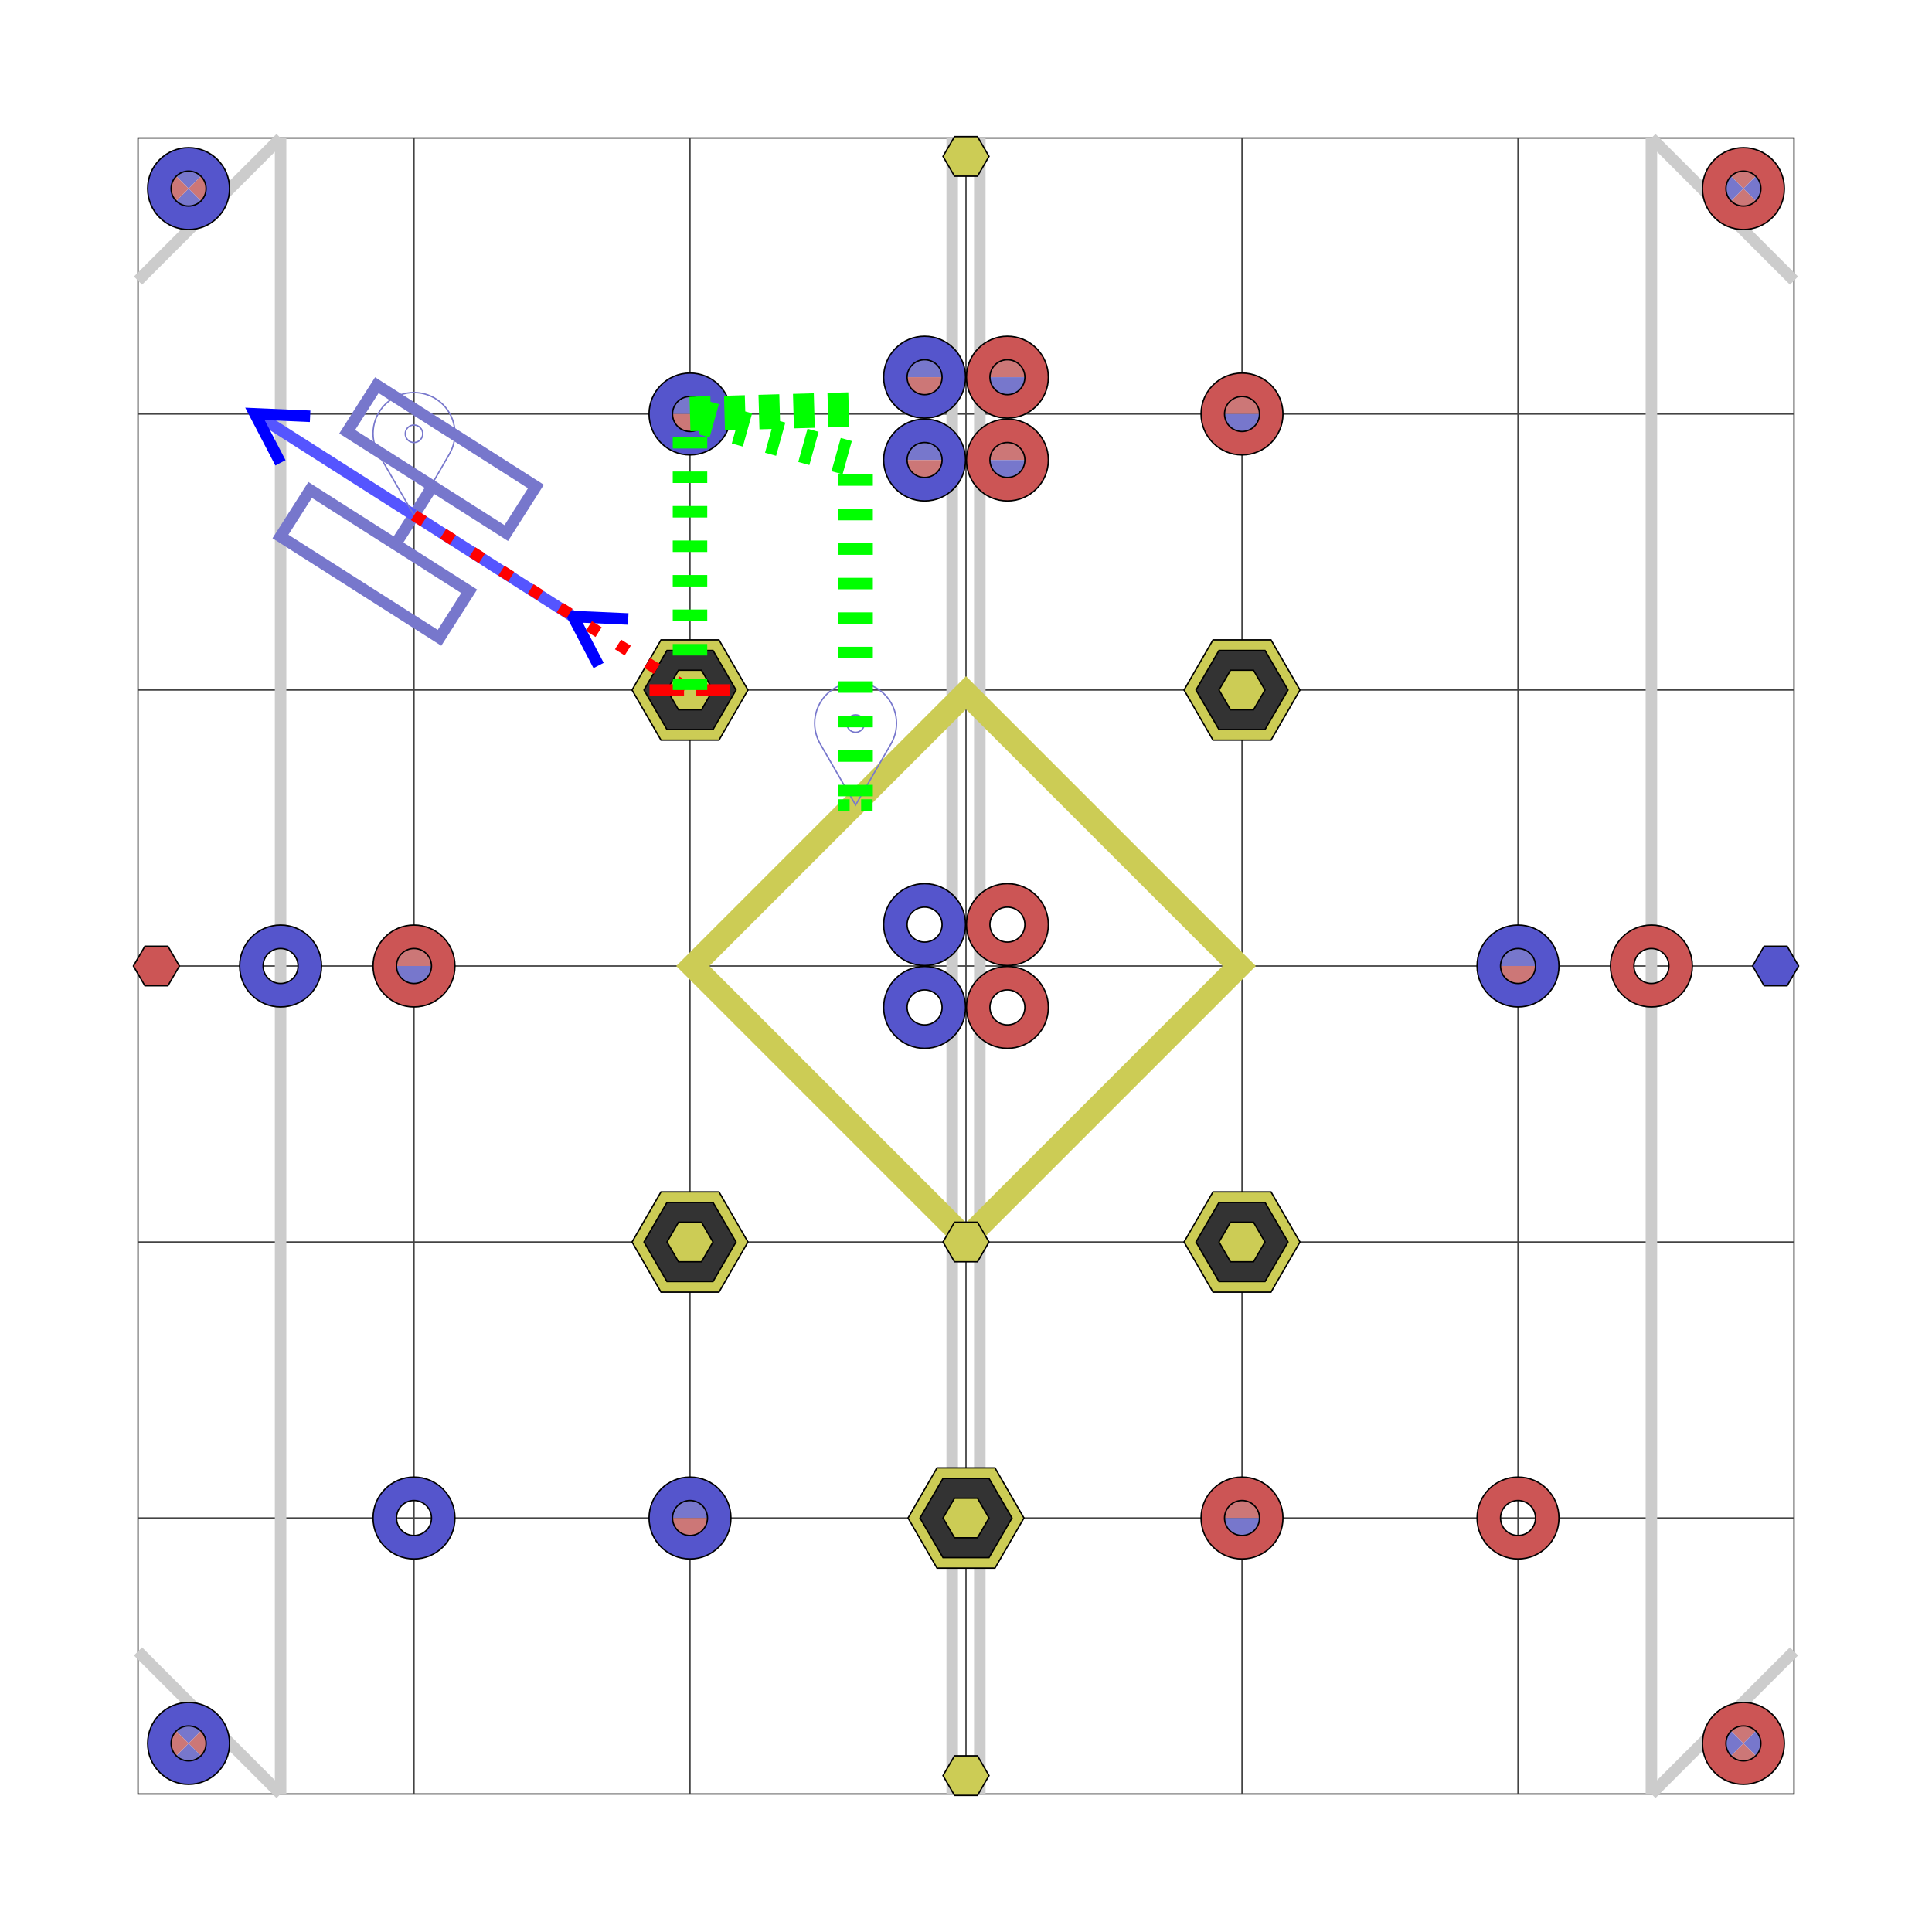
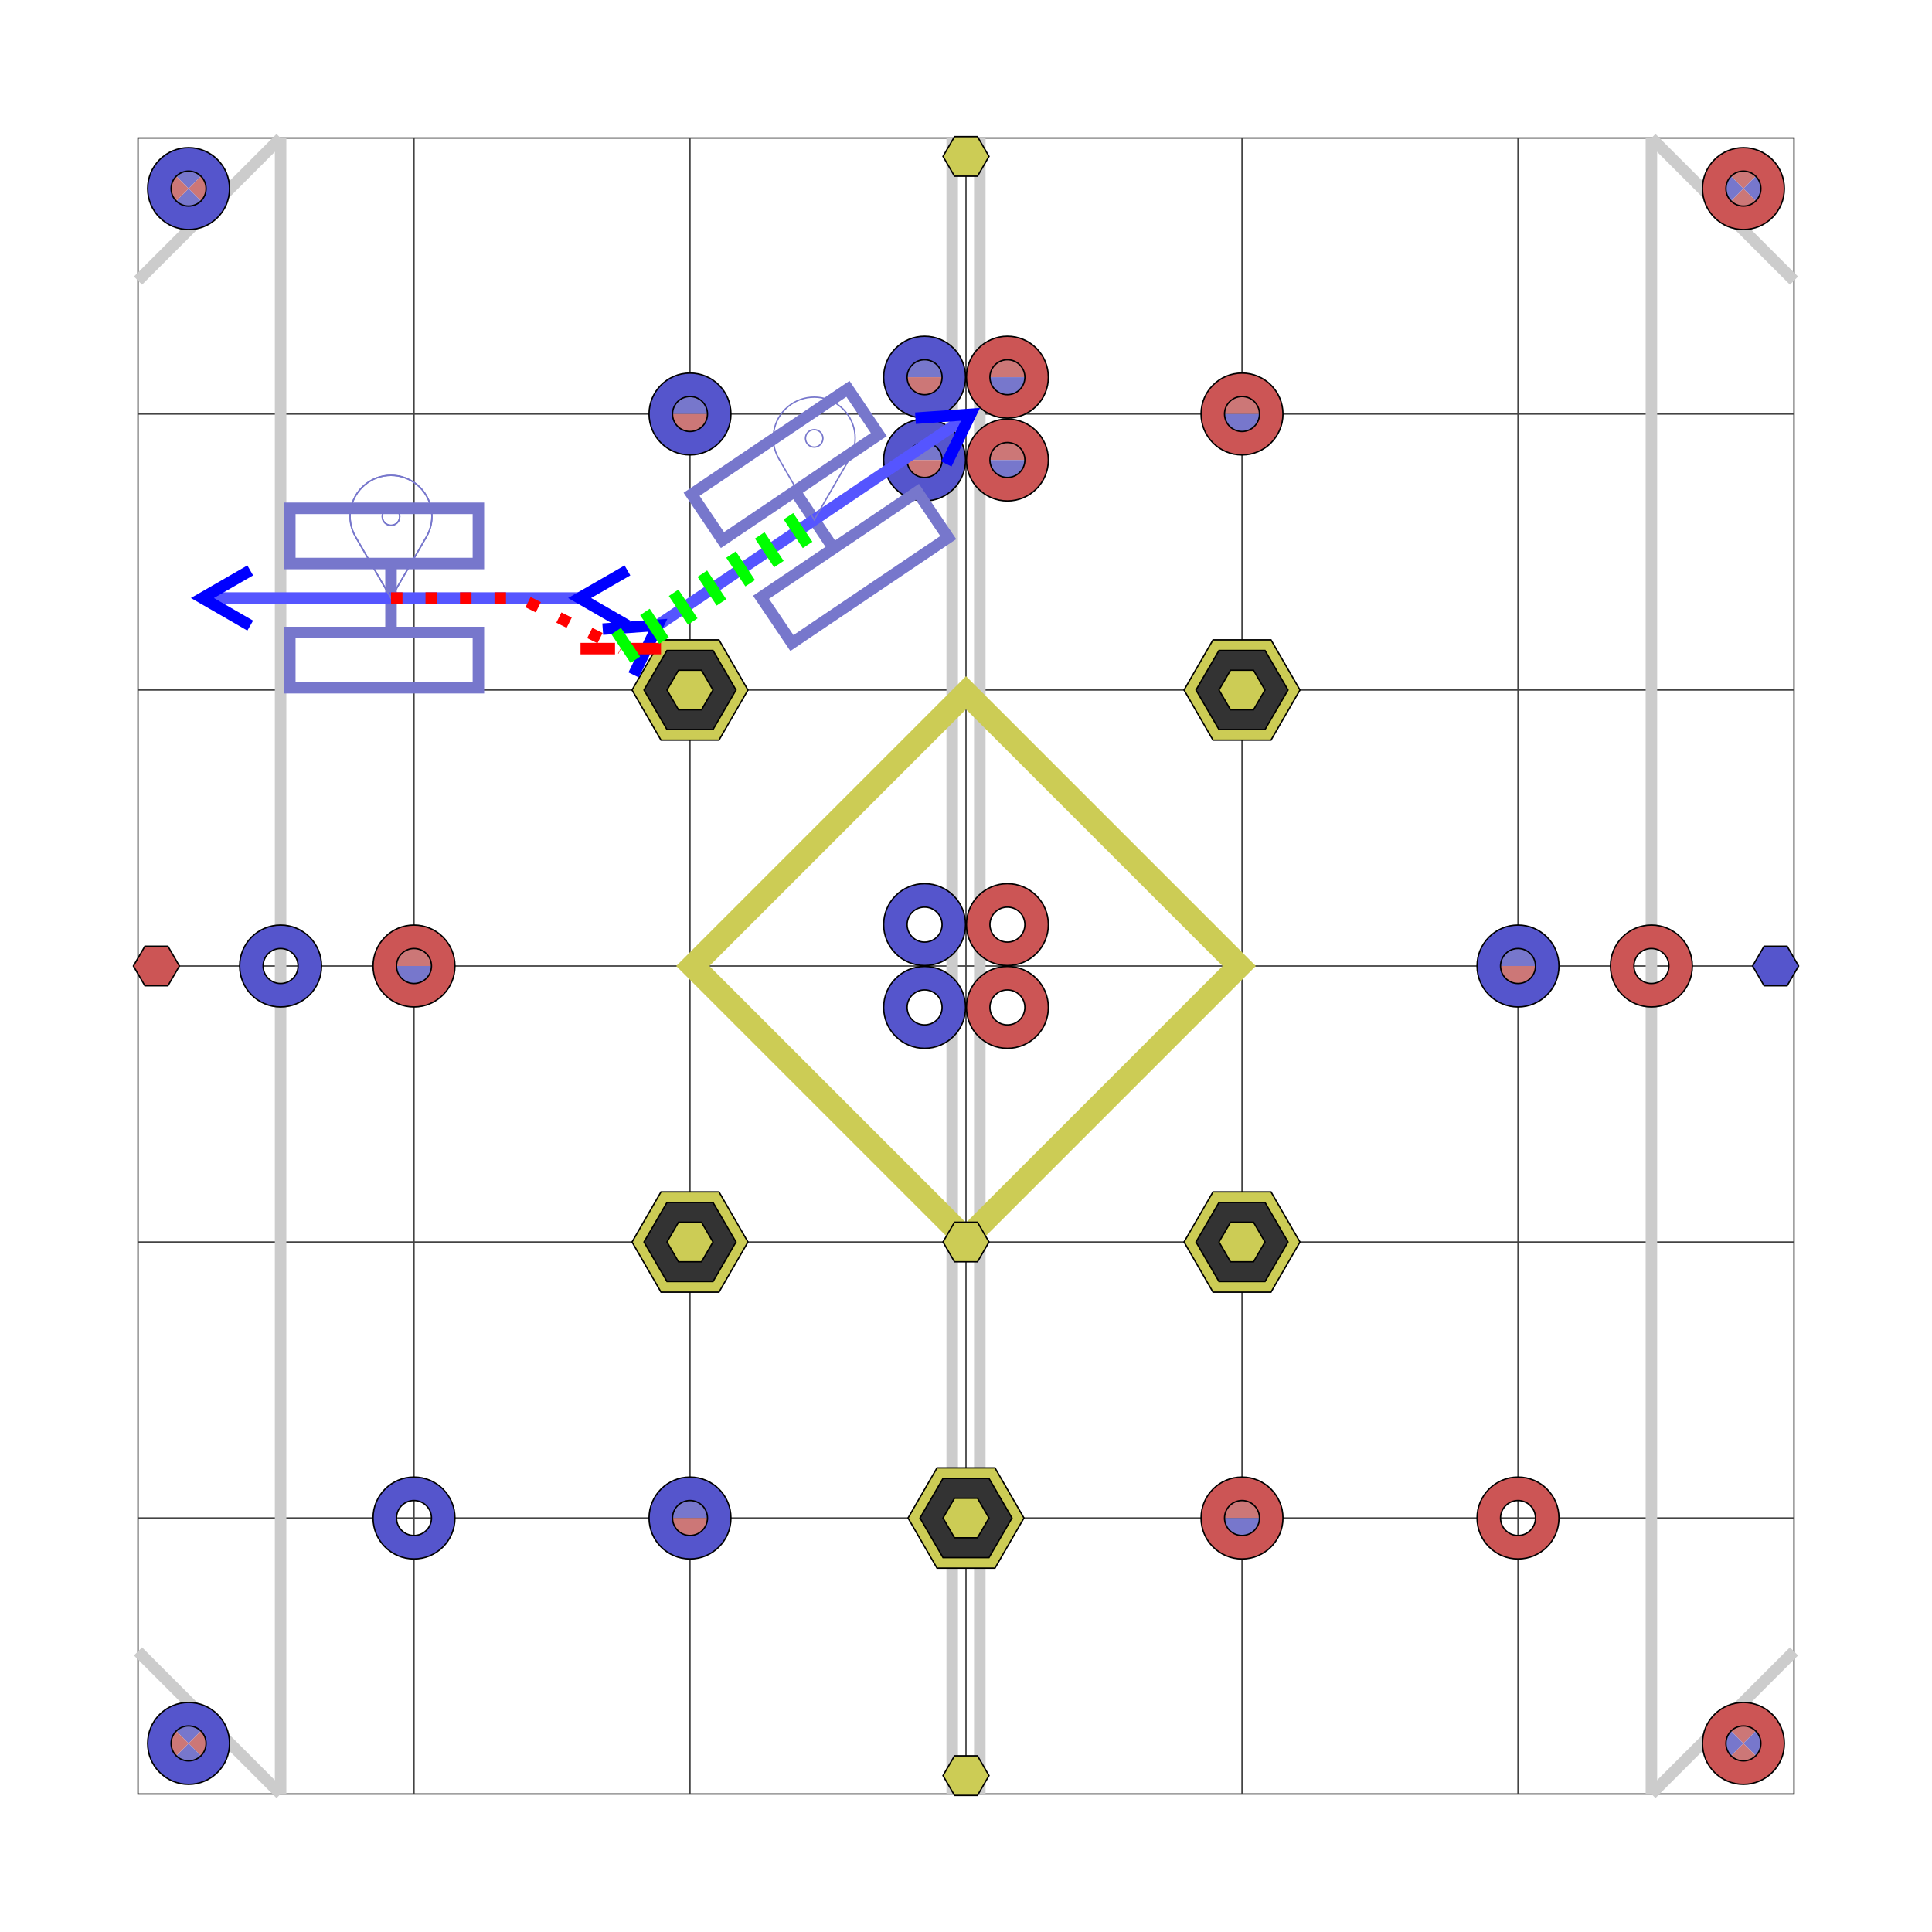
<svg xmlns="http://www.w3.org/2000/svg" version="1.1" width="600" height="600" viewBox="-2100 -2100 4200 4200">
  <g transform="scale(1, -1)">
    <rect x="-2100" y="-2100" width="4200" height="4200" fill="#ffffff" />
    <rect x="-1800" y="-1800" width="3600" height="3600" fill="none" stroke="#333333" stroke-width="3" />
    <line x1="-1800" y1="-1200" x2="1800" y2="-1200" stroke="#444444" stroke-width="3" />
    <line x1="-1800" y1="-600" x2="1800" y2="-600" stroke="#444444" stroke-width="3" />
    <line x1="-1800" y1="0" x2="1800" y2="0" stroke="#444444" stroke-width="3" />
    <line x1="-1800" y1="600" x2="1800" y2="600" stroke="#444444" stroke-width="3" />
    <line x1="-1800" y1="1200" x2="1800" y2="1200" stroke="#444444" stroke-width="3" />
    <line x1="-1200" y1="-1800" x2="-1200" y2="1800" stroke="#444444" stroke-width="3" />
    <line x1="-600" y1="-1800" x2="-600" y2="1800" stroke="#444444" stroke-width="3" />
    <line x1="0" y1="-1800" x2="0" y2="1800" stroke="#444444" stroke-width="3" />
    <line x1="600" y1="-1800" x2="600" y2="1800" stroke="#444444" stroke-width="3" />
    <line x1="1200" y1="-1800" x2="1200" y2="1800" stroke="#444444" stroke-width="3" />
    <line x1="-1490" y1="-1800" x2="-1490" y2="1800" stroke="#cccccc" stroke-width="25" />
    <line x1="-30" y1="-1800" x2="-30" y2="1800" stroke="#cccccc" stroke-width="25" />
    <line x1="30" y1="-1800" x2="30" y2="1800" stroke="#cccccc" stroke-width="25" />
    <line x1="1490" y1="-1800" x2="1490" y2="1800" stroke="#cccccc" stroke-width="25" />
    <line x1="-1800" y1="-1490" x2="-1490" y2="-1800" stroke="#cccccc" stroke-width="25" />
    <line x1="1800" y1="-1490" x2="1490" y2="-1800" stroke="#cccccc" stroke-width="25" />
    <line x1="-1800" y1="1490" x2="-1490" y2="1800" stroke="#cccccc" stroke-width="25" />
    <line x1="1800" y1="1490" x2="1490" y2="1800" stroke="#cccccc" stroke-width="25" />
    <rect x="-420" y="-420" width="840" height="840" transform="rotate(45)" stroke="#cccc55" fill="none" stroke-width="51" />
    <polygon points="-1710,0 -1735,43 -1785,43 -1810,0 -1785,-43 -1735,-43" fill="#cc5555" stroke="#000000" stroke-width="3" />
    <polygon points="1810,0 1785,43 1735,43 1710,0 1735,-43 1785,-43" fill="#5555cc" stroke="#000000" stroke-width="3" />
    <polygon points="50,1760 25,1803 -25,1803 -50,1760 -25,1717 25,1717" fill="#cccc55" stroke="#000000" stroke-width="3" />
    <polygon points="50,-600 25,-557 -25,-557 -50,-600 -25,-643 25,-643" fill="#cccc55" stroke="#000000" stroke-width="3" />
    <polygon points="50,-1760 25,-1717 -25,-1717 -50,-1760 -25,-1803 25,-1803" fill="#cccc55" stroke="#000000" stroke-width="3" />
    <polygon points="-474,600 -537,709 -663,709 -726,600 -663,491 -537,491" fill="#cccc55" stroke="#000000" stroke-width="3" />
    <polygon points="-500,600 -550,686 -650,686 -700,600 -650,514 -550,514" fill="#333333" stroke="#000000" stroke-width="3" />
    <polygon points="-550,600 -575,643 -625,643 -650,600 -625,557 -575,557" fill="#cccc55" stroke="#000000" stroke-width="3" />
    <polygon points="726,600 663,709 537,709 474,600 537,491 663,491" fill="#cccc55" stroke="#000000" stroke-width="3" />
    <polygon points="700,600 650,686 550,686 500,600 550,514 650,514" fill="#333333" stroke="#000000" stroke-width="3" />
    <polygon points="650,600 625,643 575,643 550,600 575,557 625,557" fill="#cccc55" stroke="#000000" stroke-width="3" />
    <polygon points="-474,-600 -537,-491 -663,-491 -726,-600 -663,-709 -537,-709" fill="#cccc55" stroke="#000000" stroke-width="3" />
    <polygon points="-500,-600 -550,-514 -650,-514 -700,-600 -650,-686 -550,-686" fill="#333333" stroke="#000000" stroke-width="3" />
    <polygon points="-550,-600 -575,-557 -625,-557 -650,-600 -625,-643 -575,-643" fill="#cccc55" stroke="#000000" stroke-width="3" />
    <polygon points="726,-600 663,-491 537,-491 474,-600 537,-709 663,-709" fill="#cccc55" stroke="#000000" stroke-width="3" />
    <polygon points="700,-600 650,-514 550,-514 500,-600 550,-686 650,-686" fill="#333333" stroke="#000000" stroke-width="3" />
    <polygon points="650,-600 625,-557 575,-557 550,-600 575,-643 625,-643" fill="#cccc55" stroke="#000000" stroke-width="3" />
    <polygon points="126,-1200 63,-1091 -63,-1091 -126,-1200 -63,-1309 63,-1309" fill="#cccc55" stroke="#000000" stroke-width="3" />
    <polygon points="100,-1200 50,-1114 -50,-1114 -100,-1200 -50,-1286 50,-1286" fill="#333333" stroke="#000000" stroke-width="3" />
    <polygon points="50,-1200 25,-1157 -25,-1157 -50,-1200 -25,-1243 25,-1243" fill="#cccc55" stroke="#000000" stroke-width="3" />
    <path d="M 1690,1690 l -63,63 a 89,89 0 0,0 126,0 z" fill="#cc7777" />
    <path d="M 1690,1690 l 63,63 a 89,89 0 0,0 0,-126 z" fill="#7777cc" />
    <path d="M 1690,1690 l 63,-63 a 89,89 0 0,0 -126,0 z" fill="#cc7777" />
    <path d="M 1690,1690 l -63,-63 a 89,89 0 0,0 0,126 z" fill="#7777cc" />
    <path d="M 1601,1690 a 89 89 0 0 0 178 0 a 89 89 0 0 0 -178 0 z m 51 0 a 38 38 0 0 0 76 0 a 38 38 0 0 0 -76 0 z" fill="#cc5555" stroke="#000000" stroke-width="3" fill-rule="evenodd" />
    <path d="M 1690,-1690 l -63,63 a 89,89 0 0,0 126,0 z" fill="#cc7777" />
    <path d="M 1690,-1690 l 63,63 a 89,89 0 0,0 0,-126 z" fill="#7777cc" />
    <path d="M 1690,-1690 l 63,-63 a 89,89 0 0,0 -126,0 z" fill="#cc7777" />
    <path d="M 1690,-1690 l -63,-63 a 89,89 0 0,0 0,126 z" fill="#7777cc" />
    <path d="M 1601,-1690 a 89 89 0 0 0 178 0 a 89 89 0 0 0 -178 0 z m 51 0 a 38 38 0 0 0 76 0 a 38 38 0 0 0 -76 0 z" fill="#cc5555" stroke="#000000" stroke-width="3" fill-rule="evenodd" />
    <path d="M -1690,1690 l -63,63 a 89,89 0 0,0 126,0 z" fill="#7777cc" />
    <path d="M -1690,1690 l 63,63 a 89,89 0 0,0 0,-126 z" fill="#cc7777" />
    <path d="M -1690,1690 l 63,-63 a 89,89 0 0,0 -126,0 z" fill="#7777cc" />
    <path d="M -1690,1690 l -63,-63 a 89,89 0 0,0 0,126 z" fill="#cc7777" />
    <path d="M -1779,1690 a 89 89 0 0 0 178 0 a 89 89 0 0 0 -178 0 z m 51 0 a 38 38 0 0 0 76 0 a 38 38 0 0 0 -76 0 z" fill="#5555cc" stroke="#000000" stroke-width="3" fill-rule="evenodd" />
    <path d="M -1690,-1690 l -63,63 a 89,89 0 0,0 126,0 z" fill="#7777cc" />
    <path d="M -1690,-1690 l 63,63 a 89,89 0 0,0 0,-126 z" fill="#cc7777" />
    <path d="M -1690,-1690 l 63,-63 a 89,89 0 0,0 -126,0 z" fill="#7777cc" />
    <path d="M -1690,-1690 l -63,-63 a 89,89 0 0,0 0,126 z" fill="#cc7777" />
    <path d="M -1779,-1690 a 89 89 0 0 0 178 0 a 89 89 0 0 0 -178 0 z m 51 0 a 38 38 0 0 0 76 0 a 38 38 0 0 0 -76 0 z" fill="#5555cc" stroke="#000000" stroke-width="3" fill-rule="evenodd" />
    <path d="M 1,1280 a 89,89 0 1,0 178,0" fill="#cc7777" />
    <path d="M 1,1280 a 89,89 0 1,1 178,0" fill="#7777cc" />
    <path d="M 1,1280 a 89 89 0 0 0 178 0 a 89 89 0 0 0 -178 0 z m 51 0 a 38 38 0 0 0 76 0 a 38 38 0 0 0 -76 0 z" fill="#cc5555" stroke="#000000" stroke-width="3" fill-rule="evenodd" />
    <path d="M 511,1200 a 89,89 0 1,0 178,0" fill="#cc7777" />
    <path d="M 511,1200 a 89,89 0 1,1 178,0" fill="#7777cc" />
    <path d="M 511,1200 a 89 89 0 0 0 178 0 a 89 89 0 0 0 -178 0 z m 51 0 a 38 38 0 0 0 76 0 a 38 38 0 0 0 -76 0 z" fill="#cc5555" stroke="#000000" stroke-width="3" fill-rule="evenodd" />
    <path d="M 1,1100 a 89,89 0 1,0 178,0" fill="#cc7777" />
    <path d="M 1,1100 a 89,89 0 1,1 178,0" fill="#7777cc" />
    <path d="M 1,1100 a 89 89 0 0 0 178 0 a 89 89 0 0 0 -178 0 z m 51 0 a 38 38 0 0 0 76 0 a 38 38 0 0 0 -76 0 z" fill="#cc5555" stroke="#000000" stroke-width="3" fill-rule="evenodd" />
    <path d="M -1289,0 a 89,89 0 1,0 178,0" fill="#cc7777" />
    <path d="M -1289,0 a 89,89 0 1,1 178,0" fill="#7777cc" />
    <path d="M -1289,0 a 89 89 0 0 0 178 0 a 89 89 0 0 0 -178 0 z m 51 0 a 38 38 0 0 0 76 0 a 38 38 0 0 0 -76 0 z" fill="#cc5555" stroke="#000000" stroke-width="3" fill-rule="evenodd" />
    <path d="M 511,-1200 a 89,89 0 1,0 178,0" fill="#cc7777" />
    <path d="M 511,-1200 a 89,89 0 1,1 178,0" fill="#7777cc" />
    <path d="M 511,-1200 a 89 89 0 0 0 178 0 a 89 89 0 0 0 -178 0 z m 51 0 a 38 38 0 0 0 76 0 a 38 38 0 0 0 -76 0 z" fill="#cc5555" stroke="#000000" stroke-width="3" fill-rule="evenodd" />
    <path d="M -179,1280 a 89,89 0 1,0 178,0" fill="#7777cc" />
    <path d="M -179,1280 a 89,89 0 1,1 178,0" fill="#cc7777" />
    <path d="M -179,1280 a 89 89 0 0 0 178 0 a 89 89 0 0 0 -178 0 z m 51 0 a 38 38 0 0 0 76 0 a 38 38 0 0 0 -76 0 z" fill="#5555cc" stroke="#000000" stroke-width="3" fill-rule="evenodd" />
    <path d="M -689,1200 a 89,89 0 1,0 178,0" fill="#7777cc" />
    <path d="M -689,1200 a 89,89 0 1,1 178,0" fill="#cc7777" />
    <path d="M -689,1200 a 89 89 0 0 0 178 0 a 89 89 0 0 0 -178 0 z m 51 0 a 38 38 0 0 0 76 0 a 38 38 0 0 0 -76 0 z" fill="#5555cc" stroke="#000000" stroke-width="3" fill-rule="evenodd" />
    <path d="M -179,1100 a 89,89 0 1,0 178,0" fill="#7777cc" />
    <path d="M -179,1100 a 89,89 0 1,1 178,0" fill="#cc7777" />
    <path d="M -179,1100 a 89 89 0 0 0 178 0 a 89 89 0 0 0 -178 0 z m 51 0 a 38 38 0 0 0 76 0 a 38 38 0 0 0 -76 0 z" fill="#5555cc" stroke="#000000" stroke-width="3" fill-rule="evenodd" />
    <path d="M 1111,0 a 89,89 0 1,0 178,0" fill="#7777cc" />
    <path d="M 1111,0 a 89,89 0 1,1 178,0" fill="#cc7777" />
    <path d="M 1111,0 a 89 89 0 0 0 178 0 a 89 89 0 0 0 -178 0 z m 51 0 a 38 38 0 0 0 76 0 a 38 38 0 0 0 -76 0 z" fill="#5555cc" stroke="#000000" stroke-width="3" fill-rule="evenodd" />
    <path d="M -689,-1200 a 89,89 0 1,0 178,0" fill="#7777cc" />
    <path d="M -689,-1200 a 89,89 0 1,1 178,0" fill="#cc7777" />
    <path d="M -689,-1200 a 89 89 0 0 0 178 0 a 89 89 0 0 0 -178 0 z m 51 0 a 38 38 0 0 0 76 0 a 38 38 0 0 0 -76 0 z" fill="#5555cc" stroke="#000000" stroke-width="3" fill-rule="evenodd" />
    <path d="M 1,90 a 89 89 0 0 0 178 0 a 89 89 0 0 0 -178 0 z m 51 0 a 38 38 0 0 0 76 0 a 38 38 0 0 0 -76 0 z" fill="#cc5555" stroke="#000000" stroke-width="3" fill-rule="evenodd" />
    <path d="M 1401,0 a 89 89 0 0 0 178 0 a 89 89 0 0 0 -178 0 z m 51 0 a 38 38 0 0 0 76 0 a 38 38 0 0 0 -76 0 z" fill="#cc5555" stroke="#000000" stroke-width="3" fill-rule="evenodd" />
    <path d="M 1,-90 a 89 89 0 0 0 178 0 a 89 89 0 0 0 -178 0 z m 51 0 a 38 38 0 0 0 76 0 a 38 38 0 0 0 -76 0 z" fill="#cc5555" stroke="#000000" stroke-width="3" fill-rule="evenodd" />
    <path d="M 1111,-1200 a 89 89 0 0 0 178 0 a 89 89 0 0 0 -178 0 z m 51 0 a 38 38 0 0 0 76 0 a 38 38 0 0 0 -76 0 z" fill="#cc5555" stroke="#000000" stroke-width="3" fill-rule="evenodd" />
    <path d="M -179,90 a 89 89 0 0 0 178 0 a 89 89 0 0 0 -178 0 z m 51 0 a 38 38 0 0 0 76 0 a 38 38 0 0 0 -76 0 z" fill="#5555cc" stroke="#000000" stroke-width="3" fill-rule="evenodd" />
    <path d="M -1579,0 a 89 89 0 0 0 178 0 a 89 89 0 0 0 -178 0 z m 51 0 a 38 38 0 0 0 76 0 a 38 38 0 0 0 -76 0 z" fill="#5555cc" stroke="#000000" stroke-width="3" fill-rule="evenodd" />
    <path d="M -179,-90 a 89 89 0 0 0 178 0 a 89 89 0 0 0 -178 0 z m 51 0 a 38 38 0 0 0 76 0 a 38 38 0 0 0 -76 0 z" fill="#5555cc" stroke="#000000" stroke-width="3" fill-rule="evenodd" />
    <path d="M -1289,-1200 a 89 89 0 0 0 178 0 a 89 89 0 0 0 -178 0 z m 51 0 a 38 38 0 0 0 76 0 a 38 38 0 0 0 -76 0 z" fill="#5555cc" stroke="#000000" stroke-width="3" fill-rule="evenodd" />
-     <g transform="translate(-1200 980)  rotate(-302.5)">
+     <g transform="translate(-1250 800)  rotate(-270)">
      <rect x="-195" y="-190" width="120" height="410" fill="none" stroke="#7777cc" stroke-width="25" />
      <rect x="75" y="-190" width="120" height="410" fill="none" stroke="#7777cc" stroke-width="25" />
      <line x1="-75" y1="0" x2="75" y2="0" stroke="#7777cc" stroke-width="25" />
      <line x1="0" y1="-410" x2="0" y2="410" stroke="#5555ff" stroke-width="25" />
      <polyline points="-60,306 0,410 60,306" fill="none" stroke="#0000ff" stroke-width="25" />
      <polyline points="-60,-514 0,-410 60,-514" fill="none" stroke="#0000ff" stroke-width="25" />
    </g>
-     <path d="M -1200,980 l -77 133 a 89 89 0 1 0 154 0 z m -19 177 a 19 19 0 0 0 38 0 a 19 19 0 0 0 -38 0 z" fill="none" stroke="#7777cc" stroke-width="3" fill-rule="evenodd" />
-     <path d="M -240,350 l -77 133 a 89 89 0 1 0 154 0 z m -19 177 a 19 19 0 0 0 38 0 a 19 19 0 0 0 -38 0 z" fill="none" stroke="#7777cc" stroke-width="3" fill-rule="evenodd" />
-     <polyline points="-1200,980 -600,600" fill="none" stroke="#ff0000" stroke-width="25" stroke-dasharray="25,50" stroke-linejoin="round" stroke-dashoffset="0">
+     <g transform="translate(-330 970)  rotate(-56)">
+       <rect x="-195" y="-190" width="120" height="410" fill="none" stroke="#7777cc" stroke-width="25" />
+       <rect x="75" y="-190" width="120" height="410" fill="none" stroke="#7777cc" stroke-width="25" />
+       <line x1="-75" y1="0" x2="75" y2="0" stroke="#7777cc" stroke-width="25" />
+       <line x1="0" y1="-410" x2="0" y2="410" stroke="#5555ff" stroke-width="25" />
+       <polyline points="-60,306 0,410 60,306" fill="none" stroke="#0000ff" stroke-width="25" />
+       <polyline points="-60,-514 0,-410 60,-514" fill="none" stroke="#0000ff" stroke-width="25" />
+     </g>
+     <path d="M -1250,800 l -77 133 a 89 89 0 1 0 154 0 z m -19 177 a 19 19 0 0 0 38 0 a 19 19 0 0 0 -38 0 z" fill="none" stroke="#7777cc" stroke-width="3" fill-rule="evenodd" />
+     <path d="M -1250,800 l -77 133 a 89 89 0 1 0 154 0 z m -19 177 a 19 19 0 0 0 38 0 a 19 19 0 0 0 -38 0 z" fill="none" stroke="#7777cc" stroke-width="3" fill-rule="evenodd" />
+     <path d="M -330,970 l -77 133 a 89 89 0 1 0 154 0 z m -19 177 a 19 19 0 0 0 38 0 a 19 19 0 0 0 -38 0 z" fill="none" stroke="#7777cc" stroke-width="3" fill-rule="evenodd" />
+     <polyline points="-1250,800 -970,800 -750,690" fill="none" stroke="#ff0000" stroke-width="25" stroke-dasharray="25,50" stroke-linejoin="round" stroke-dashoffset="0">
      <animate attributeName="stroke-dashoffset" values="75;0" dur="1000ms" repeatCount="indefinite" />
    </polyline>
-     <line x1="-688" y1="600" x2="-513" y2="600" stroke="#ff0000" stroke-width="25" stroke-dasharray="75,25">
-       <animateTransform attributeName="transform" type="rotate" to="360 -600 600" dur="2000ms" repeatCount="indefinite" from="0 -600 600" />
+     <line x1="-838" y1="690" x2="-663" y2="690" stroke="#ff0000" stroke-width="25" stroke-dasharray="75,25">
+       <animateTransform attributeName="transform" type="rotate" to="360 -750 690" dur="2000ms" repeatCount="indefinite" from="0 -750 690" />
    </line>
-     <polyline points="-600,600 -600,1200 -240,1210 -600,1200 -240,1100 -240,350" fill="none" stroke="#00ff00" stroke-width="75" stroke-dasharray="25,50" stroke-linejoin="round" stroke-dashoffset="0">
+     <polyline points="-750,690 -330,970" fill="none" stroke="#00ff00" stroke-width="75" stroke-dasharray="25,50" stroke-linejoin="round" stroke-dashoffset="0">
      <animate attributeName="stroke-dashoffset" values="75;0" dur="1000ms" repeatCount="indefinite" />
    </polyline>
-     <line x1="-278" y1="350" x2="-203" y2="350" stroke="#00ff00" stroke-width="25" stroke-dasharray="25,25">
-       <animateTransform attributeName="transform" type="rotate" to="360 -240 350" dur="2000ms" repeatCount="indefinite" from="0 -240 350" />
-     </line>
  </g>
</svg>
